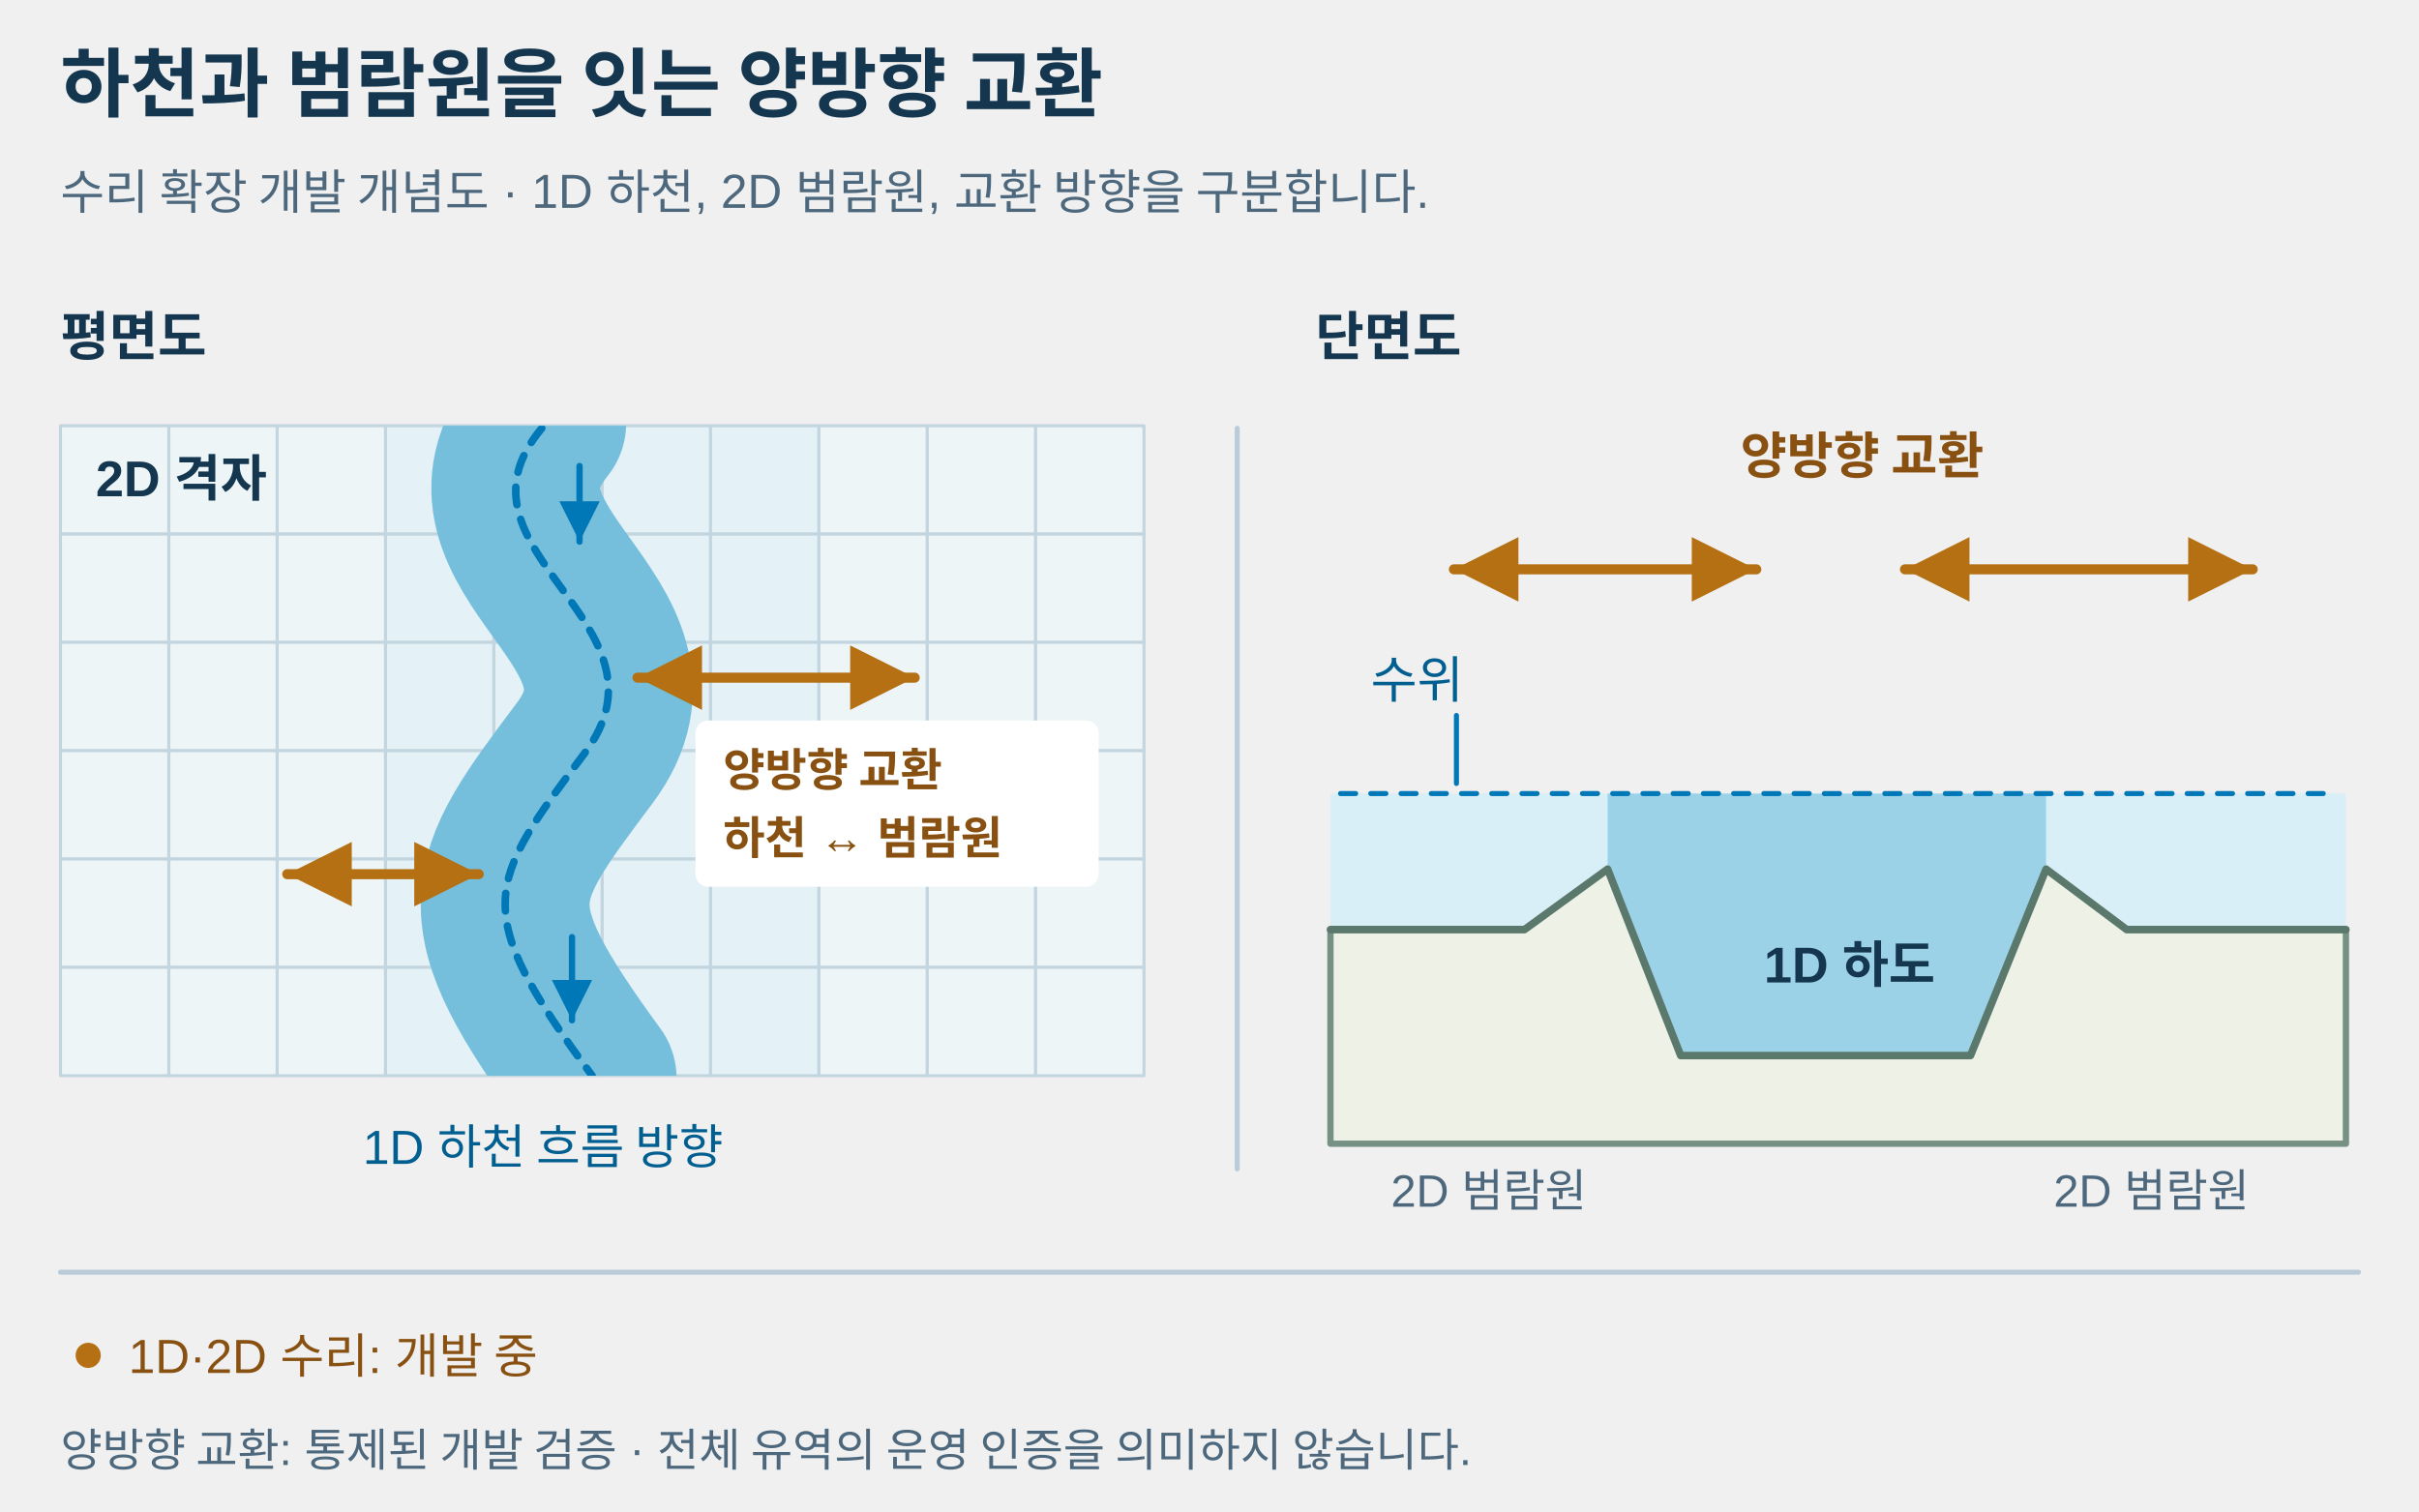
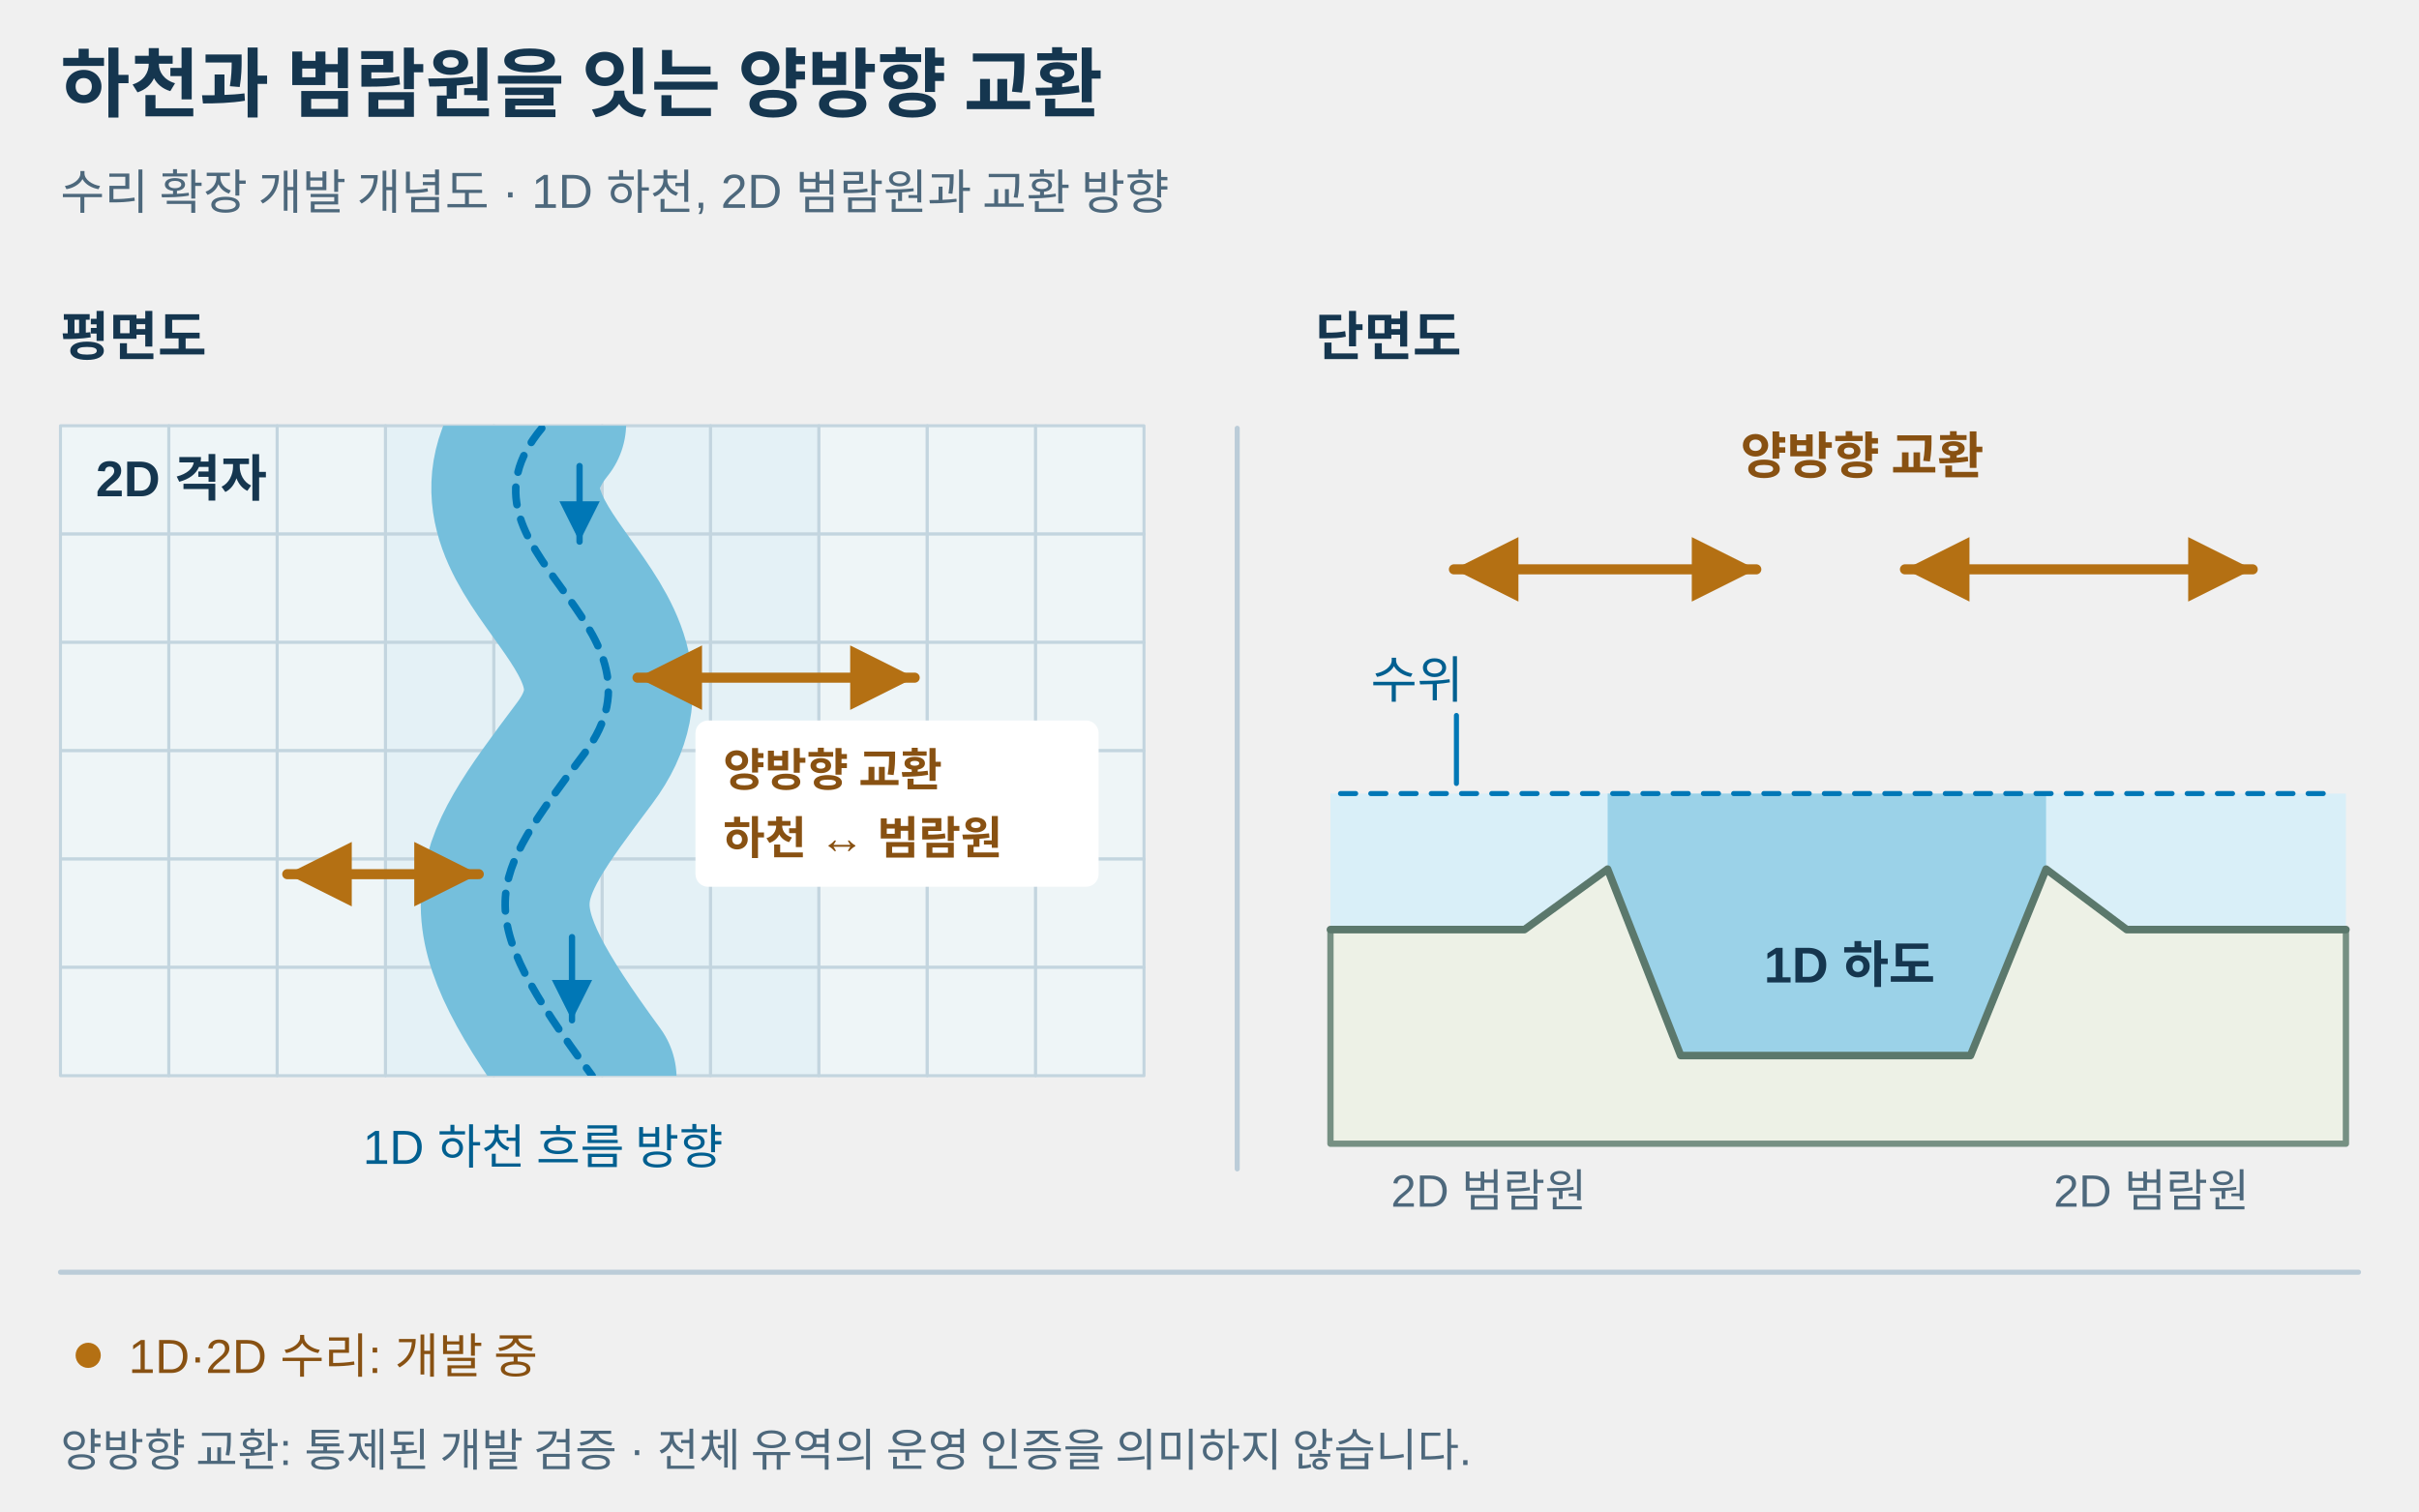
<svg xmlns="http://www.w3.org/2000/svg" width="960" height="600" viewBox="0 0 960 600" role="img" aria-labelledby="river-floodplain-ko-title river-floodplain-ko-desc" lang="ko">
  <defs>
    <marker id="river-floodplain-ko-blue-arrow" viewBox="0 0 10 10" refX="9" refY="5" markerWidth="8" markerHeight="8" orient="auto-start-reverse">
      <path d="M1 1 L9 5 L1 9 Z" fill="#0077b6" />
    </marker>
    <marker id="river-floodplain-ko-blue-back" viewBox="0 0 10 10" refX="9" refY="5" markerWidth="8" markerHeight="8" orient="auto-start-reverse">
      <path d="M1 1 L9 5 L1 9 Z" fill="#0077b6" />
    </marker>
    <marker id="river-floodplain-ko-teal-arrow" viewBox="0 0 10 10" refX="9" refY="5" markerWidth="8" markerHeight="8" orient="auto-start-reverse">
      <path d="M1 1 L9 5 L1 9 Z" fill="#13878c" />
    </marker>
    <marker id="river-floodplain-ko-teal-back" viewBox="0 0 10 10" refX="9" refY="5" markerWidth="8" markerHeight="8" orient="auto-start-reverse">
      <path d="M1 1 L9 5 L1 9 Z" fill="#13878c" />
    </marker>
    <marker id="river-floodplain-ko-amber-arrow" viewBox="0 0 10 10" refX="9" refY="5" markerWidth="8" markerHeight="8" orient="auto-start-reverse">
      <path d="M1 1 L9 5 L1 9 Z" fill="#b47013" />
    </marker>
    <marker id="river-floodplain-ko-amber-back" viewBox="0 0 10 10" refX="9" refY="5" markerWidth="8" markerHeight="8" orient="auto-start-reverse">
      <path d="M1 1 L9 5 L1 9 Z" fill="#b47013" />
    </marker>
  </defs>
  <g font-family="Pretendard, Noto Sans KR, Malgun Gothic, Arial, sans-serif" stroke-linecap="round" stroke-linejoin="round">
    <text x="24" y="44" font-size="30" font-weight="700" fill="#15364f" text-anchor="start">하천과 범람원을 잇는 양방향 교환</text>
-     <text x="24" y="83" font-size="19" font-weight="400" fill="#4d687c" text-anchor="start">수리 확장 개발 개념도 · 1D 하천, 2D 범람원, 교환 방향을 구분합니다.</text>
+     <text x="24" y="83" font-size="19" font-weight="400" fill="#4d687c" text-anchor="start">수리 확장 개발 개념도 · 1D 하천, 2D 범람원과 교환 방향</text>
    <text x="24" y="141" font-size="21" font-weight="700" fill="#15364f" text-anchor="start">평면도</text>
    <text x="522" y="141" font-size="21" font-weight="700" fill="#15364f" text-anchor="start">단면도</text>
    <rect x="24" y="169" width="43" height="43" rx="0" fill="#eef5f7" stroke="#c3d5df" stroke-width="1.2" />
    <rect x="67" y="169" width="43" height="43" rx="0" fill="#eef5f7" stroke="#c3d5df" stroke-width="1.2" />
    <rect x="110" y="169" width="43" height="43" rx="0" fill="#eef5f7" stroke="#c3d5df" stroke-width="1.2" />
    <rect x="153" y="169" width="43" height="43" rx="0" fill="#e4f1f6" stroke="#c3d5df" stroke-width="1.2" />
    <rect x="196" y="169" width="43" height="43" rx="0" fill="#e4f1f6" stroke="#c3d5df" stroke-width="1.2" />
    <rect x="239" y="169" width="43" height="43" rx="0" fill="#e4f1f6" stroke="#c3d5df" stroke-width="1.2" />
    <rect x="282" y="169" width="43" height="43" rx="0" fill="#e4f1f6" stroke="#c3d5df" stroke-width="1.2" />
    <rect x="325" y="169" width="43" height="43" rx="0" fill="#eef5f7" stroke="#c3d5df" stroke-width="1.2" />
    <rect x="368" y="169" width="43" height="43" rx="0" fill="#eef5f7" stroke="#c3d5df" stroke-width="1.2" />
    <rect x="411" y="169" width="43" height="43" rx="0" fill="#eef5f7" stroke="#c3d5df" stroke-width="1.2" />
    <rect x="24" y="212" width="43" height="43" rx="0" fill="#eef5f7" stroke="#c3d5df" stroke-width="1.2" />
    <rect x="67" y="212" width="43" height="43" rx="0" fill="#eef5f7" stroke="#c3d5df" stroke-width="1.2" />
    <rect x="110" y="212" width="43" height="43" rx="0" fill="#eef5f7" stroke="#c3d5df" stroke-width="1.2" />
    <rect x="153" y="212" width="43" height="43" rx="0" fill="#e4f1f6" stroke="#c3d5df" stroke-width="1.2" />
    <rect x="196" y="212" width="43" height="43" rx="0" fill="#e4f1f6" stroke="#c3d5df" stroke-width="1.2" />
    <rect x="239" y="212" width="43" height="43" rx="0" fill="#e4f1f6" stroke="#c3d5df" stroke-width="1.2" />
    <rect x="282" y="212" width="43" height="43" rx="0" fill="#e4f1f6" stroke="#c3d5df" stroke-width="1.2" />
    <rect x="325" y="212" width="43" height="43" rx="0" fill="#eef5f7" stroke="#c3d5df" stroke-width="1.2" />
    <rect x="368" y="212" width="43" height="43" rx="0" fill="#eef5f7" stroke="#c3d5df" stroke-width="1.2" />
    <rect x="411" y="212" width="43" height="43" rx="0" fill="#eef5f7" stroke="#c3d5df" stroke-width="1.2" />
    <rect x="24" y="255" width="43" height="43" rx="0" fill="#eef5f7" stroke="#c3d5df" stroke-width="1.2" />
    <rect x="67" y="255" width="43" height="43" rx="0" fill="#eef5f7" stroke="#c3d5df" stroke-width="1.2" />
    <rect x="110" y="255" width="43" height="43" rx="0" fill="#eef5f7" stroke="#c3d5df" stroke-width="1.2" />
    <rect x="153" y="255" width="43" height="43" rx="0" fill="#e4f1f6" stroke="#c3d5df" stroke-width="1.2" />
    <rect x="196" y="255" width="43" height="43" rx="0" fill="#e4f1f6" stroke="#c3d5df" stroke-width="1.2" />
    <rect x="239" y="255" width="43" height="43" rx="0" fill="#e4f1f6" stroke="#c3d5df" stroke-width="1.2" />
    <rect x="282" y="255" width="43" height="43" rx="0" fill="#e4f1f6" stroke="#c3d5df" stroke-width="1.2" />
    <rect x="325" y="255" width="43" height="43" rx="0" fill="#eef5f7" stroke="#c3d5df" stroke-width="1.2" />
    <rect x="368" y="255" width="43" height="43" rx="0" fill="#eef5f7" stroke="#c3d5df" stroke-width="1.2" />
    <rect x="411" y="255" width="43" height="43" rx="0" fill="#eef5f7" stroke="#c3d5df" stroke-width="1.2" />
    <rect x="24" y="298" width="43" height="43" rx="0" fill="#eef5f7" stroke="#c3d5df" stroke-width="1.2" />
    <rect x="67" y="298" width="43" height="43" rx="0" fill="#eef5f7" stroke="#c3d5df" stroke-width="1.2" />
    <rect x="110" y="298" width="43" height="43" rx="0" fill="#eef5f7" stroke="#c3d5df" stroke-width="1.2" />
    <rect x="153" y="298" width="43" height="43" rx="0" fill="#e4f1f6" stroke="#c3d5df" stroke-width="1.2" />
    <rect x="196" y="298" width="43" height="43" rx="0" fill="#e4f1f6" stroke="#c3d5df" stroke-width="1.2" />
    <rect x="239" y="298" width="43" height="43" rx="0" fill="#e4f1f6" stroke="#c3d5df" stroke-width="1.2" />
    <rect x="282" y="298" width="43" height="43" rx="0" fill="#e4f1f6" stroke="#c3d5df" stroke-width="1.2" />
    <rect x="325" y="298" width="43" height="43" rx="0" fill="#eef5f7" stroke="#c3d5df" stroke-width="1.2" />
    <rect x="368" y="298" width="43" height="43" rx="0" fill="#eef5f7" stroke="#c3d5df" stroke-width="1.2" />
    <rect x="411" y="298" width="43" height="43" rx="0" fill="#eef5f7" stroke="#c3d5df" stroke-width="1.2" />
    <rect x="24" y="341" width="43" height="43" rx="0" fill="#eef5f7" stroke="#c3d5df" stroke-width="1.2" />
    <rect x="67" y="341" width="43" height="43" rx="0" fill="#eef5f7" stroke="#c3d5df" stroke-width="1.2" />
    <rect x="110" y="341" width="43" height="43" rx="0" fill="#eef5f7" stroke="#c3d5df" stroke-width="1.2" />
    <rect x="153" y="341" width="43" height="43" rx="0" fill="#e4f1f6" stroke="#c3d5df" stroke-width="1.2" />
    <rect x="196" y="341" width="43" height="43" rx="0" fill="#e4f1f6" stroke="#c3d5df" stroke-width="1.2" />
    <rect x="239" y="341" width="43" height="43" rx="0" fill="#e4f1f6" stroke="#c3d5df" stroke-width="1.2" />
    <rect x="282" y="341" width="43" height="43" rx="0" fill="#e4f1f6" stroke="#c3d5df" stroke-width="1.2" />
    <rect x="325" y="341" width="43" height="43" rx="0" fill="#eef5f7" stroke="#c3d5df" stroke-width="1.2" />
    <rect x="368" y="341" width="43" height="43" rx="0" fill="#eef5f7" stroke="#c3d5df" stroke-width="1.2" />
    <rect x="411" y="341" width="43" height="43" rx="0" fill="#eef5f7" stroke="#c3d5df" stroke-width="1.2" />
    <rect x="24" y="384" width="43" height="43" rx="0" fill="#eef5f7" stroke="#c3d5df" stroke-width="1.2" />
    <rect x="67" y="384" width="43" height="43" rx="0" fill="#eef5f7" stroke="#c3d5df" stroke-width="1.2" />
    <rect x="110" y="384" width="43" height="43" rx="0" fill="#eef5f7" stroke="#c3d5df" stroke-width="1.2" />
    <rect x="153" y="384" width="43" height="43" rx="0" fill="#e4f1f6" stroke="#c3d5df" stroke-width="1.2" />
    <rect x="196" y="384" width="43" height="43" rx="0" fill="#e4f1f6" stroke="#c3d5df" stroke-width="1.2" />
    <rect x="239" y="384" width="43" height="43" rx="0" fill="#e4f1f6" stroke="#c3d5df" stroke-width="1.2" />
    <rect x="282" y="384" width="43" height="43" rx="0" fill="#e4f1f6" stroke="#c3d5df" stroke-width="1.2" />
    <rect x="325" y="384" width="43" height="43" rx="0" fill="#eef5f7" stroke="#c3d5df" stroke-width="1.2" />
    <rect x="368" y="384" width="43" height="43" rx="0" fill="#eef5f7" stroke="#c3d5df" stroke-width="1.2" />
    <rect x="411" y="384" width="43" height="43" rx="0" fill="#eef5f7" stroke="#c3d5df" stroke-width="1.2" />
    <defs>
      <clipPath id="river-floodplain-ko-plan-clip">
        <rect x="24" y="169" width="430" height="258" />
      </clipPath>
    </defs>
    <g clip-path="url(#river-floodplain-ko-plan-clip)">
      <path d="M215 168 C174 219 271 247 232 299 S186 361 235 428" fill="none" stroke="#75bfdc" stroke-width="67" stroke-linecap="round" stroke-linejoin="round" />
      <path d="M215 170 C174 219 271 247 232 299 S186 361 235 427" fill="none" stroke="#0077b6" stroke-width="3" stroke-dasharray="7 6" stroke-linecap="round" stroke-linejoin="round" />
    </g>
    <line x1="230" y1="185" x2="230" y2="215" stroke="#0077b6" stroke-width="2.5" marker-end="url(#river-floodplain-ko-blue-arrow)" />
    <line x1="227" y1="372" x2="227" y2="405" stroke="#0077b6" stroke-width="2.5" marker-end="url(#river-floodplain-ko-blue-arrow)" />
    <line x1="253" y1="269" x2="363" y2="269" stroke="#b47013" stroke-width="4" marker-end="url(#river-floodplain-ko-amber-arrow)" marker-start="url(#river-floodplain-ko-amber-back)" />
    <line x1="114" y1="347" x2="190" y2="347" stroke="#b47013" stroke-width="4" marker-end="url(#river-floodplain-ko-amber-arrow)" marker-start="url(#river-floodplain-ko-amber-back)" />
    <text x="38" y="197" font-size="20" font-weight="700" fill="#15364f" text-anchor="start">2D 격자</text>
    <rect x="276" y="286" width="160" height="66" rx="5" fill="#ffffff" stroke="none" stroke-width="1.8" />
    <text x="287" y="312" font-size="18" font-weight="700" fill="#885112" text-anchor="start">양방향 교환</text>
    <text x="287" y="339" font-size="18" font-weight="700" fill="#885112" text-anchor="start">하천 ↔ 범람원</text>
    <text x="144" y="462" font-size="19" font-weight="400" fill="#005f90" text-anchor="start">1D 하천 흐름 방향</text>
    <line x1="491" y1="170" x2="491" y2="464" stroke="#bbccd8" stroke-width="2" />
    <path d="M528 369 L605 369 L638 345 L667 419 L782 419 L812 345 L844 369 L931 369 L931 454 L528 454 Z" fill="#edf1e6" stroke="#769083" stroke-width="2.5" stroke-linecap="round" stroke-linejoin="round" />
    <path d="M528 315 H931 V369 H844 L812 345 L782 419 H667 L638 345 L605 369 H528 Z" fill="#d9eff8" stroke="none" stroke-width="3" stroke-linecap="round" stroke-linejoin="round" />
    <path d="M638 315 H812 V345 L782 419 H667 L638 345 Z" fill="#9bd2e8" stroke="none" stroke-width="3" stroke-linecap="round" stroke-linejoin="round" />
    <path d="M528 369 L605 369 L638 345 L667 419 L782 419 L812 345 L844 369 L931 369" fill="none" stroke="#5b786c" stroke-width="3" stroke-linecap="round" stroke-linejoin="round" />
    <line x1="532" y1="315" x2="925" y2="315" stroke="#0077b6" stroke-width="2" stroke-dasharray="6 6" />
    <text x="544" y="277" font-size="20" font-weight="400" fill="#005f90" text-anchor="start">수위</text>
    <line x1="578" y1="284" x2="578" y2="311" stroke="#0077b6" stroke-width="2" />
    <line x1="577" y1="226" x2="697" y2="226" stroke="#b47013" stroke-width="4" marker-end="url(#river-floodplain-ko-amber-arrow)" marker-start="url(#river-floodplain-ko-amber-back)" />
    <line x1="756" y1="226" x2="894" y2="226" stroke="#b47013" stroke-width="4" marker-end="url(#river-floodplain-ko-amber-arrow)" marker-start="url(#river-floodplain-ko-amber-back)" />
    <text x="739" y="188" font-size="20" font-weight="700" fill="#885112" text-anchor="middle">양방향 교환</text>
    <text x="734" y="390" font-size="20" font-weight="700" fill="#15364f" text-anchor="middle">1D 하도</text>
    <text x="552" y="479" font-size="18" font-weight="400" fill="#4d687c" text-anchor="start">2D 범람원</text>
    <text x="815" y="479" font-size="18" font-weight="400" fill="#4d687c" text-anchor="start">2D 범람원</text>
    <line x1="24" y1="505" x2="936" y2="505" stroke="#bbccd8" stroke-width="2" />
    <circle cx="35" cy="538" r="5" fill="#b47013" stroke="none" stroke-width="2" />
    <text x="51" y="545" font-size="19" font-weight="400" fill="#885112" text-anchor="start">1D·2D 수리: 개발 중</text>
    <text x="24" y="582" font-size="18" font-weight="400" fill="#4d687c" text-anchor="start">양방향 교환: 통제된 개발 검증 · 전체 유역의 운영 인증을 의미하지 않습니다.</text>
  </g>
</svg>
